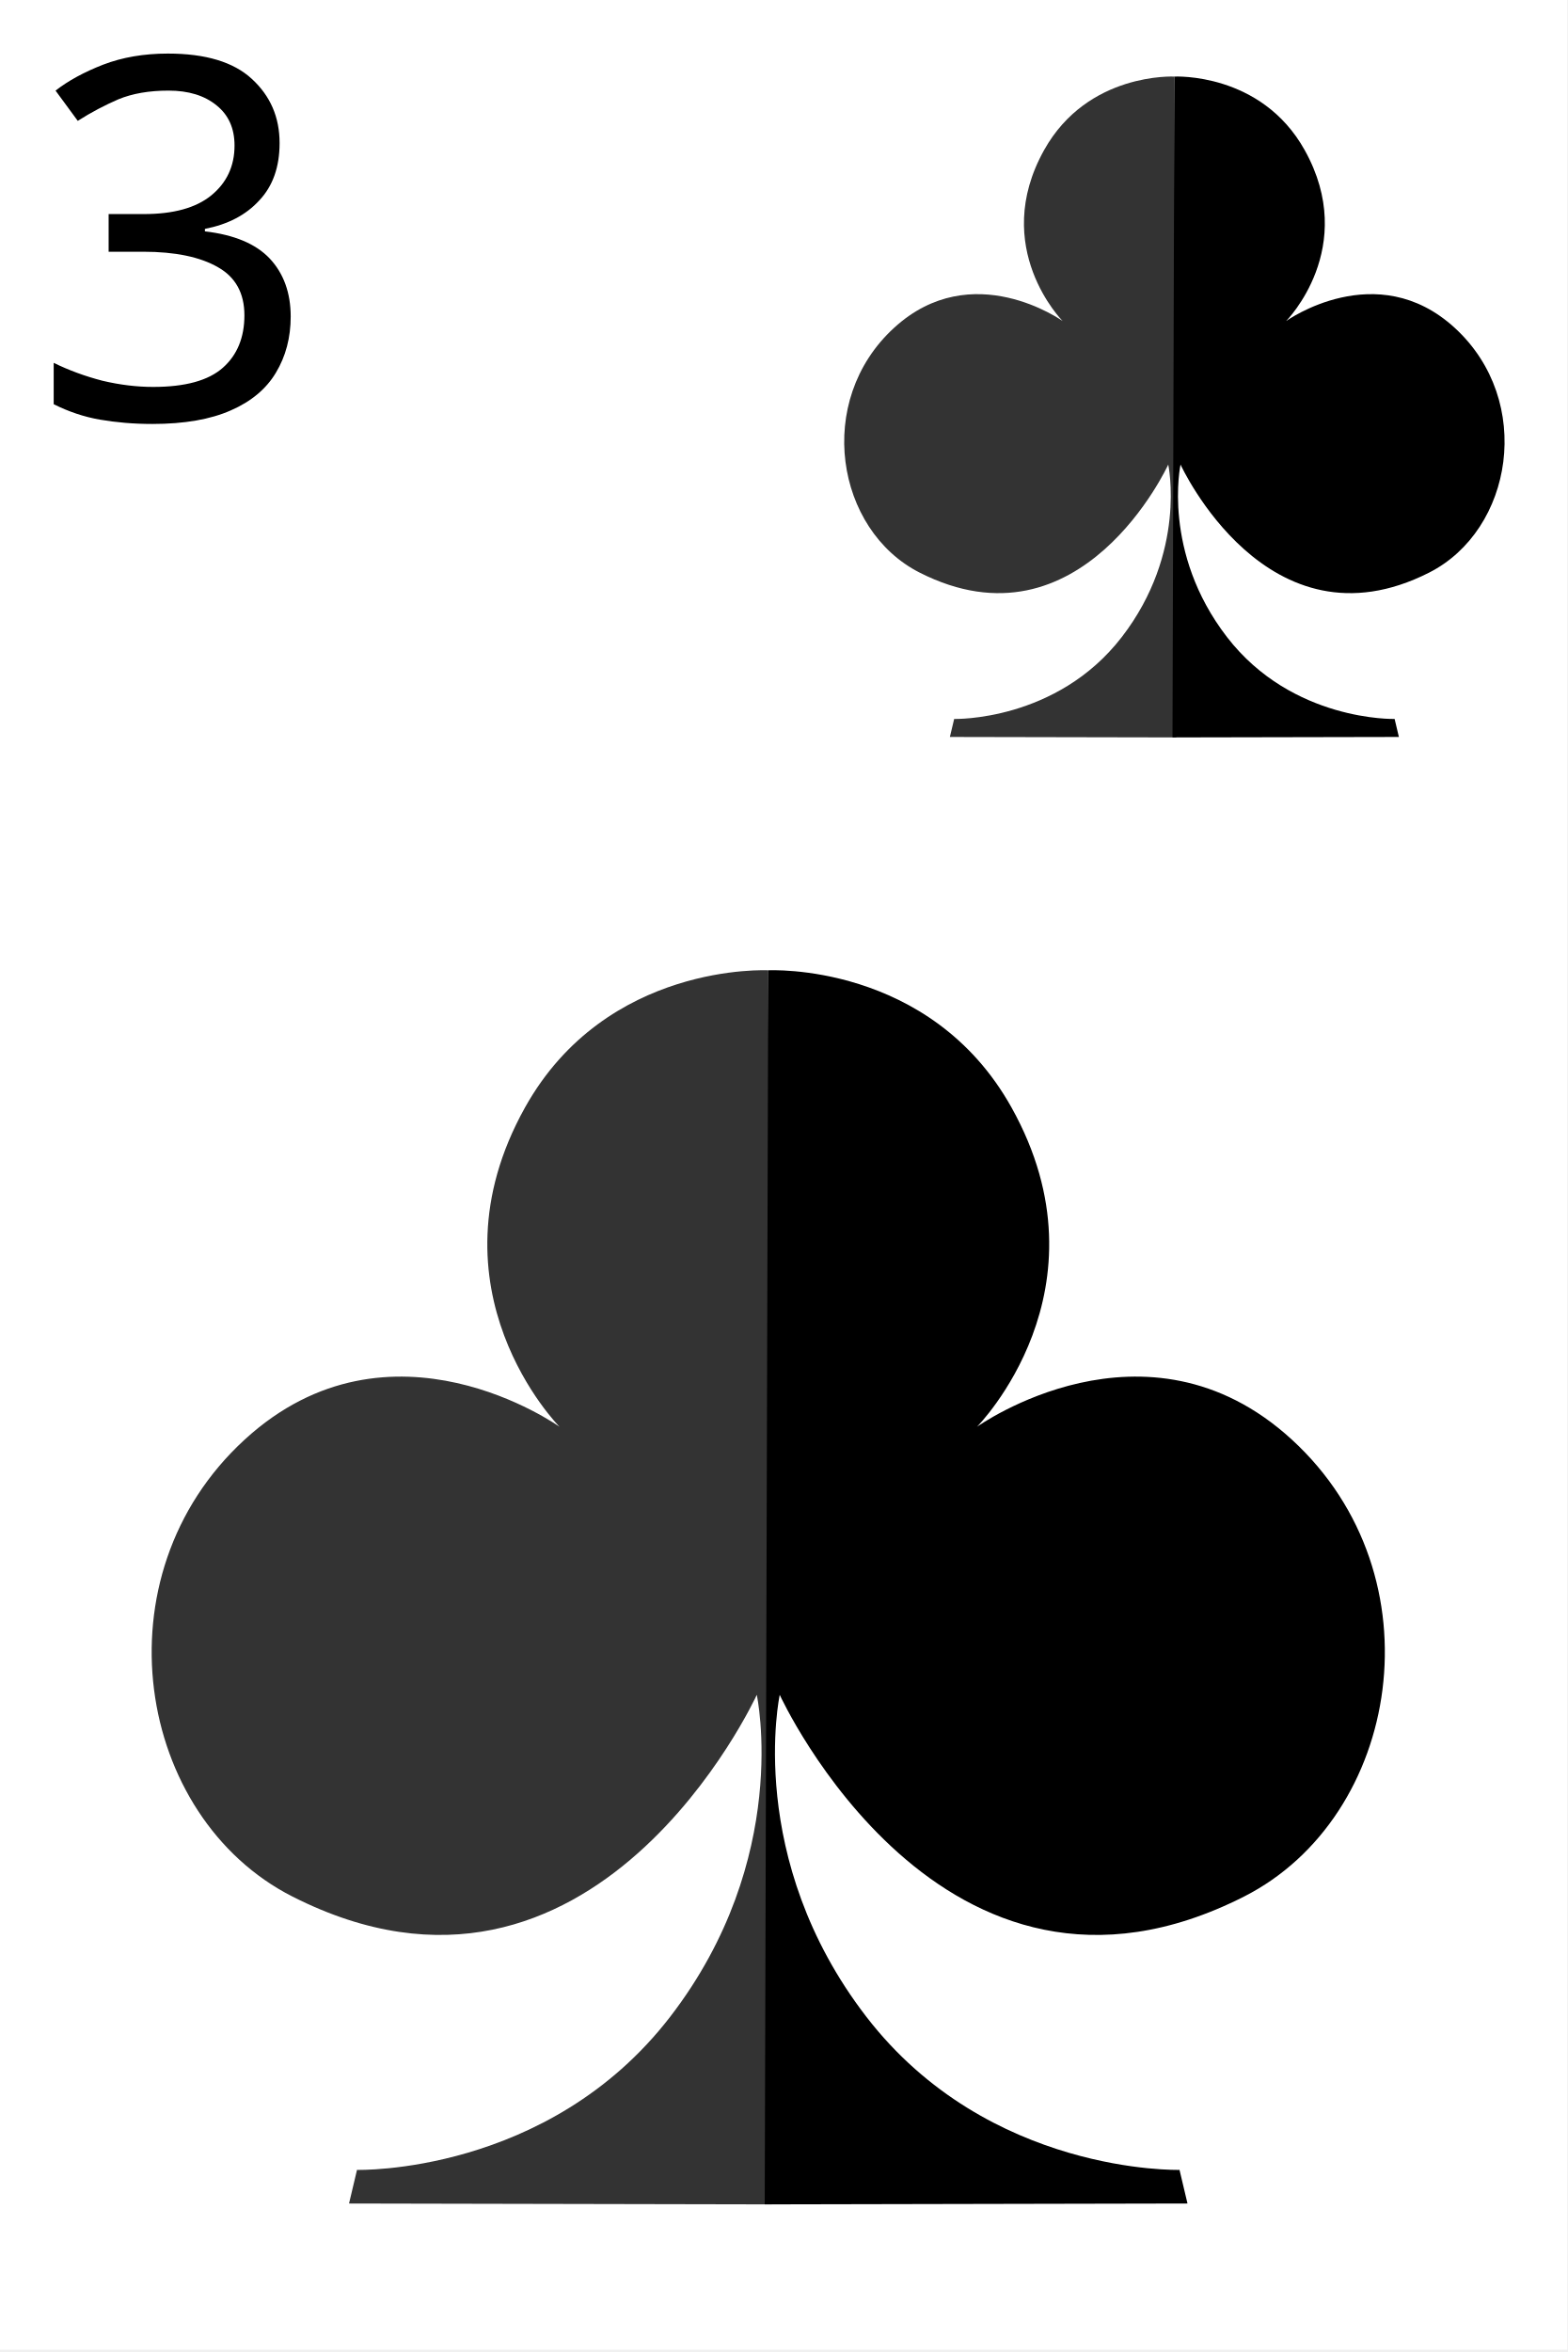
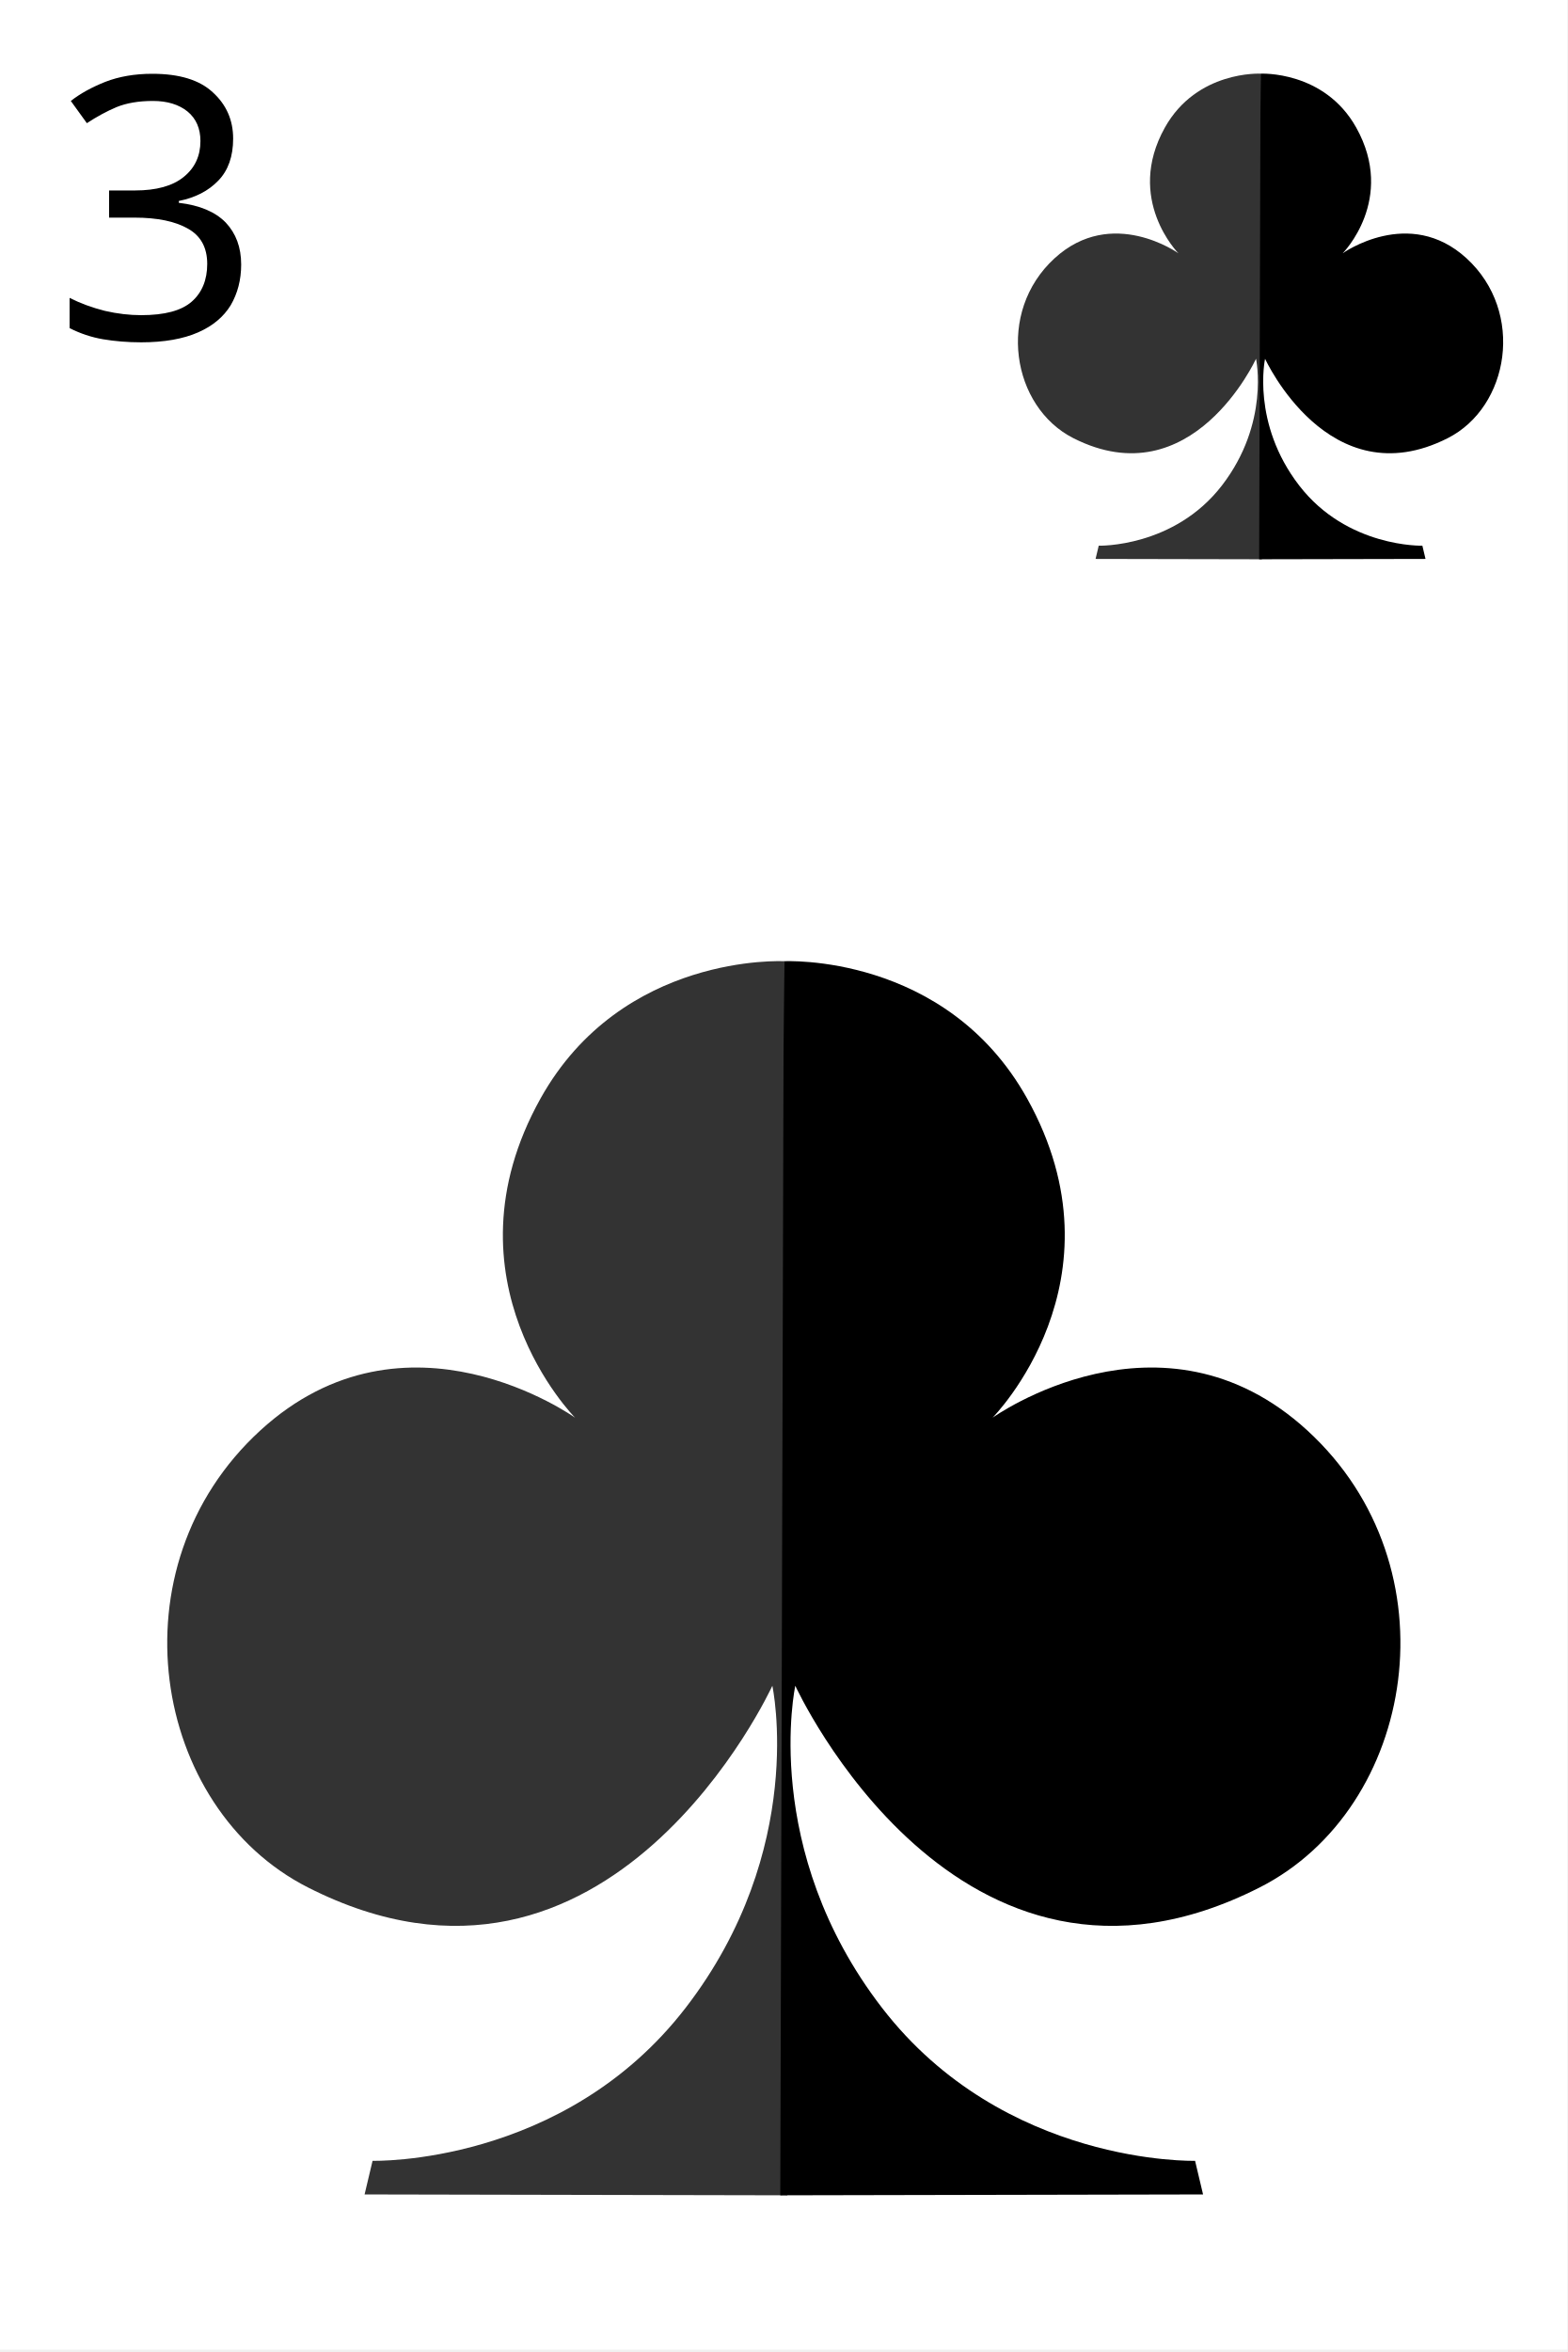
<svg xmlns="http://www.w3.org/2000/svg" width="150" height="225" viewBox="0 0 39.688 59.531" version="1.1" id="svg5">
  <defs id="defs2">
+     <rect x="234.93" y="83.952" width="221.39" height="12.187" id="rect34409" />
    <mask maskUnits="userSpaceOnUse" id="mask1192">
      <rect style="fill:#ffffff;fill-opacity:1;stroke-width:0.265" id="rect1194" width="101.388" height="140.797" x="-26.153" y="82.4" />
    </mask>
  </defs>
  <g id="layer1">
    <rect style="fill:#ffffff;fill-opacity:1;stroke-width:0.265" id="rect5028" width="39.678" height="59.472" x="0" y="-2.220446e-16" />
-     <text xml:space="preserve" style="font-size:12.781px;font-family:Wingdings;-inkscape-font-specification:Wingdings;text-align:center;text-anchor:middle;fill:#ff0000;stroke-width:1.065" x="0.783" y="10.606" id="text63">
-       <tspan id="tspan61" x="0.783" y="10.606" style="font-style:normal;font-variant:normal;font-weight:normal;font-stretch:normal;font-family:'Bauhaus 93';-inkscape-font-specification:'Bauhaus 93, ';text-align:start;text-anchor:start;fill:#000000;stroke-width:1.065">3</tspan>
+     <text xml:space="preserve" style="font-size:9.243px;font-family:Wingdings;-inkscape-font-specification:Wingdings;text-align:center;text-anchor:middle;fill:#ff0000;stroke-width:0.77" x="1.338" y="8.571" id="text63">
+       <tspan id="tspan61" x="1.338" y="8.571" style="font-style:normal;font-variant:normal;font-weight:normal;font-stretch:normal;font-family:sans-serif;-inkscape-font-specification:sans-serif;text-align:start;text-anchor:start;fill:#000000;stroke-width:0.77">3</tspan>
    </text>
-     <g id="g699">
-       <path style="fill:#333333;stroke-width:0.265" d="m 19.45,24.559 c 0,0 -4.098,-0.218 -6.158,3.471 -2.575,4.613 0.873,8.083 0.873,8.083 0,0 -4.275,-3.062 -7.969,0.323 -3.778,3.461 -2.748,9.56 1.207,11.567 7.648,3.881 11.756,-5.105 11.756,-5.105 0,0 0.896,4.142 -2.194,8.15 -3.09,4.008 -7.927,3.874 -7.927,3.874 l -0.202,0.851 10.703,0.022 z" id="path552" />
+     <g id="g699" transform="translate(0.3939047,-0.229778)">
+       <path style="fill:#333333;stroke-width:0.265" d="m 19.45,24.559 c 0,0 -4.098,-0.218 -6.158,3.471 -2.575,4.613 0.873,8.083 0.873,8.083 0,0 -4.275,-3.062 -7.969,0.323 -3.778,3.461 -2.748,9.56 1.207,11.567 7.648,3.881 11.756,-5.105 11.756,-5.105 0,0 0.896,4.142 -2.194,8.15 -3.09,4.008 -7.927,3.874 -7.927,3.874 l -0.202,0.851 10.703,0.022 z" id="path552-8" />
      <path style="fill:#000000;stroke-width:0.265" d="m 19.449,24.559 c 0,0 4.098,-0.218 6.158,3.471 2.575,4.613 -0.873,8.083 -0.873,8.083 0,0 4.275,-3.062 7.969,0.323 3.778,3.461 2.748,9.56 -1.207,11.567 -7.648,3.881 -11.756,-5.105 -11.756,-5.105 0,0 -0.896,4.142 2.194,8.15 3.09,4.008 7.927,3.874 7.927,3.874 l 0.202,0.851 -10.703,0.022 z" id="path552-5" />
    </g>
-     <g id="g699-2" transform="matrix(0.5355029,0,0,0.5355029,19.31588,-11.21372)">
+     <g id="g699-2" transform="matrix(0.3934925,0,0,0.3934925,24.25908,-7.79962)">
      <path style="fill:#333333;stroke-width:0.265" d="m 19.45,24.559 c 0,0 -4.098,-0.218 -6.158,3.471 -2.575,4.613 0.873,8.083 0.873,8.083 0,0 -4.275,-3.062 -7.969,0.323 -3.778,3.461 -2.748,9.56 1.207,11.567 7.648,3.881 11.756,-5.105 11.756,-5.105 0,0 0.896,4.142 -2.194,8.15 -3.09,4.008 -7.927,3.874 -7.927,3.874 l -0.202,0.851 10.703,0.022 z" id="path552-52" />
      <path style="fill:#000000;stroke-width:0.265" d="m 19.449,24.559 c 0,0 4.098,-0.218 6.158,3.471 2.575,4.613 -0.873,8.083 -0.873,8.083 0,0 4.275,-3.062 7.969,0.323 3.778,3.461 2.748,9.56 -1.207,11.567 -7.648,3.881 -11.756,-5.105 -11.756,-5.105 0,0 -0.896,4.142 2.194,8.15 3.09,4.008 7.927,3.874 7.927,3.874 l 0.202,0.851 -10.703,0.022 z" id="path552-5-4" />
    </g>
-     <text xml:space="preserve" style="font-size:3.175px;font-family:'Bauhaus 93';-inkscape-font-specification:'Bauhaus 93, ';fill:#000000;stroke-width:0.265" x="-19.973" y="41.648" id="text867">
-       <tspan id="tspan865" style="stroke-width:0.265" x="-19.973" y="41.648">t</tspan>
-     </text>
+     <text xml:space="preserve" transform="scale(0.2645833)" id="text34407" style="font-family:sans-serif;-inkscape-font-specification:sans-serif;white-space:pre;shape-inside:url(#rect34409);display:inline;fill:#000000;fill-opacity:0" />
  </g>
</svg>
